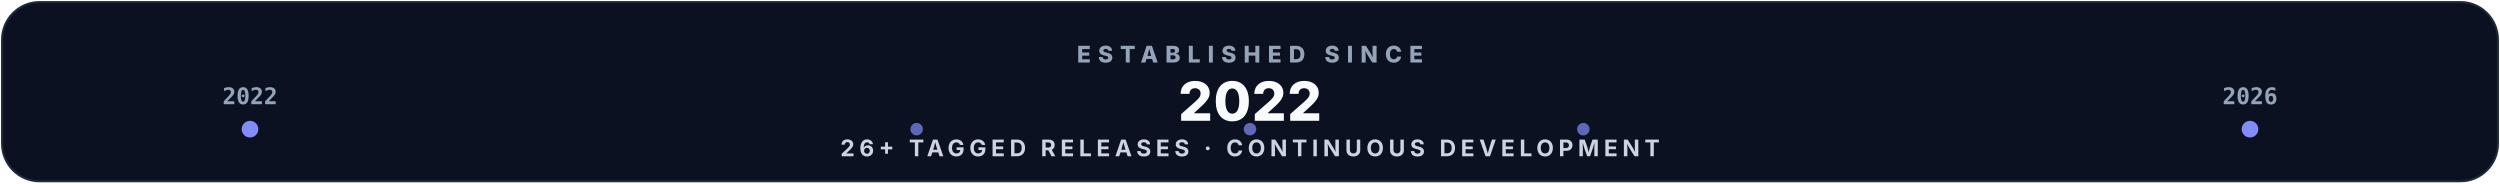
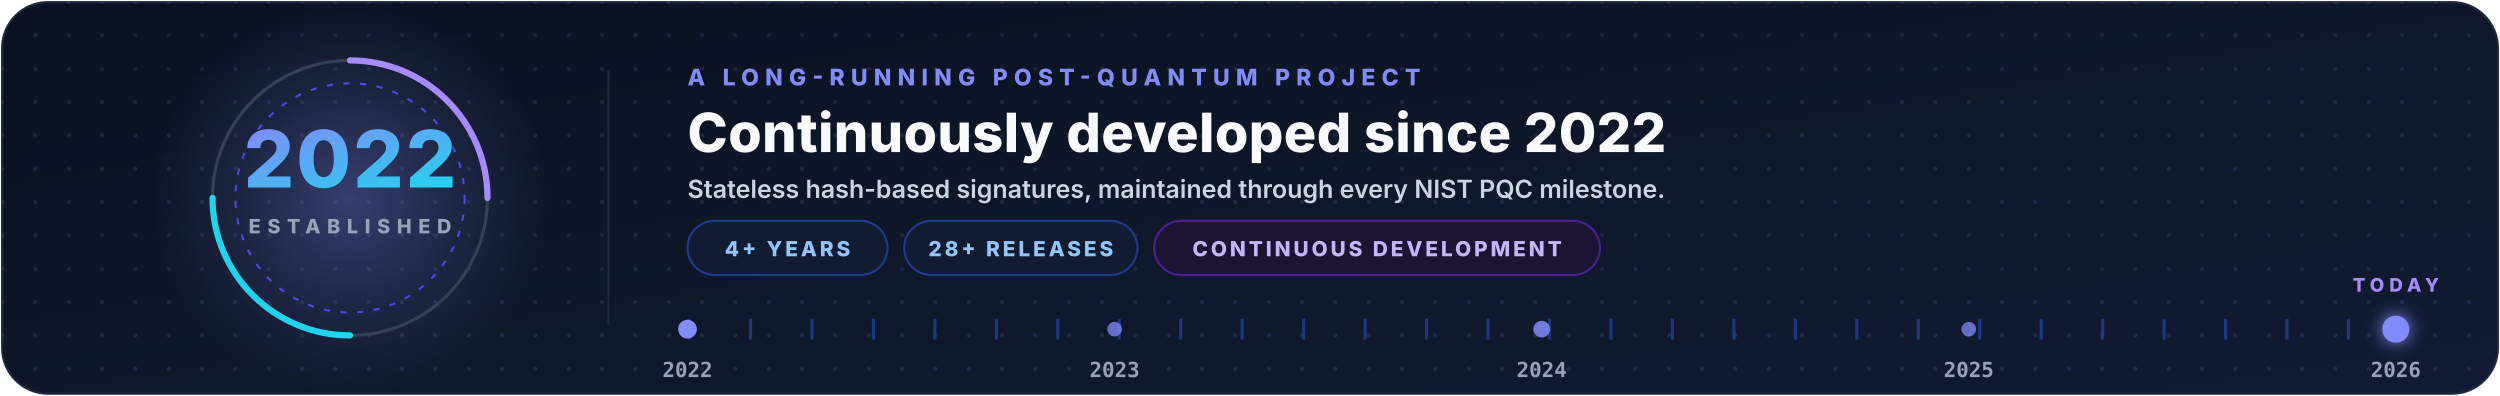
- <svg xmlns="http://www.w3.org/2000/svg" viewBox="0 0 1200 88" role="img" aria-labelledby="title desc">
+ <svg xmlns="http://www.w3.org/2000/svg" viewBox="0 0 1200 190" role="img" aria-labelledby="title desc">
  <defs>
+     <linearGradient id="bg" x1="0" y1="0" x2="1" y2="1">
+       <stop offset="0" stop-color="#0b1120" />
+       <stop offset="0.55" stop-color="#0f172a" />
+       <stop offset="1" stop-color="#111a33" />
+     </linearGradient>
+     <linearGradient id="year" x1="0" y1="0" x2="1" y2="1">
+       <stop offset="0" stop-color="#818cf8" />
+       <stop offset="1" stop-color="#22d3ee" />
+     </linearGradient>
    <linearGradient id="line" x1="0" y1="0" x2="1" y2="0">
-       <stop offset="0" stop-color="#818cf8" stop-opacity="0" />
-       <stop offset="0.2" stop-color="#818cf8" />
-       <stop offset="0.8" stop-color="#22d3ee" />
-       <stop offset="1" stop-color="#22d3ee" stop-opacity="0" />
+       <stop offset="0" stop-color="#818cf8" />
+       <stop offset="0.55" stop-color="#a78bfa" />
+       <stop offset="1" stop-color="#22d3ee" />
    </linearGradient>
+     <radialGradient id="halo">
+       <stop offset="0" stop-color="#818cf8" stop-opacity="0.35" />
+       <stop offset="0.6" stop-color="#818cf8" stop-opacity="0.12" />
+       <stop offset="1" stop-color="#818cf8" stop-opacity="0" />
+     </radialGradient>
+     <pattern id="dots" width="16" height="16" patternUnits="userSpaceOnUse">
+       <circle cx="1" cy="1" r="1" fill="#818cf8" opacity="0.14" />
+     </pattern>
+     <filter id="glow" x="-200%" y="-200%" width="500%" height="500%">
+       <feGaussianBlur stdDeviation="4" result="blur" />
+       <feMerge>
+         <feMergeNode in="blur" />
+         <feMergeNode in="SourceGraphic" />
+       </feMerge>
+     </filter>
  </defs>
-   <rect x="1" y="1" width="1198" height="86" rx="18" fill="#0b1120" stroke="#1e293b" />
+   <rect x="1" y="1" width="1198" height="188" rx="22" fill="url(#bg)" stroke="#1e293b" />
+   <rect x="1" y="1" width="1198" height="188" rx="22" fill="url(#dots)" />
+   <circle cx="168" cy="95" r="96" fill="url(#halo)" />
+   <circle cx="168" cy="95" r="66" fill="none" stroke="#334155" stroke-width="1.5" />
+   <circle cx="168" cy="95" r="55" fill="none" stroke="#4f46e5" stroke-width="1" stroke-dasharray="3 5" />
+   <path d="M 168 29 A 66 66 0 0 1 234 95" fill="none" stroke="#a78bfa" stroke-width="3" stroke-linecap="round" />
+   <path d="M 102 95 A 66 66 0 0 0 168 161" fill="none" stroke="#22d3ee" stroke-width="3" stroke-linecap="round" />
  <g font-family="'Inter','Segoe UI',Helvetica,Arial,sans-serif" text-anchor="middle">
-     <text x="600" y="30" fill="#94a3b8" font-size="11" font-weight="800" letter-spacing="3.4">ESTABLISHED SINCE</text>
-     <text x="600" y="58" fill="#f8fafc" font-size="26" font-weight="800" letter-spacing="0.4">2022</text>
-     <text x="600" y="75" fill="#cbd5e1" font-size="11" font-weight="700" letter-spacing="2.2">26+ TAGGED RELEASES · CONTINUOUS DEVELOPMENT</text>
+     <text x="168" y="90" fill="url(#year)" font-size="38" font-weight="800" letter-spacing="1">2022</text>
+     <text x="168" y="112" fill="#94a3b8" font-size="9.5" font-weight="800" letter-spacing="3.2">ESTABLISHED</text>
  </g>
-   <g font-family="ui-monospace,SFMono-Regular,Menlo,Consolas,monospace" fill="#94a3b8" font-size="11" font-weight="700">
-     <text x="120" y="50" text-anchor="middle">2022</text>
-     <text x="1080" y="50" text-anchor="middle">2026</text>
+   <line x1="292" y1="34" x2="292" y2="156" stroke="#1e293b" />
+   <g font-family="'Inter','Segoe UI',Helvetica,Arial,sans-serif">
+     <text x="330" y="41" fill="#818cf8" font-size="11" font-weight="800" letter-spacing="3">A LONG-RUNNING POST-QUANTUM PROJECT</text>
+     <text x="330" y="73" fill="#f8fafc" font-size="26" font-weight="800" letter-spacing="0.2">Continuously developed since 2022</text>
+     <text x="330" y="95" fill="#cbd5e1" font-size="12" font-weight="600">Stateless hash-based signatures, maintained through every NIST PQC milestone.</text>
  </g>
-   <line x1="120" y1="62" x2="1080" y2="62" stroke="url(#line)" stroke-width="2" />
+   <g font-family="'Inter','Segoe UI',Helvetica,Arial,sans-serif" font-size="10" font-weight="800" letter-spacing="1.4">
+     <rect x="330" y="106" width="96" height="26" rx="13" fill="#111c33" stroke="#1e3a8a" />
+     <text x="378" y="123" fill="#93c5fd" text-anchor="middle">4+ YEARS</text>
+     <rect x="434" y="106" width="112" height="26" rx="13" fill="#111c33" stroke="#1e3a8a" />
+     <text x="490" y="123" fill="#93c5fd" text-anchor="middle">28+ RELEASES</text>
+     <rect x="554" y="106" width="214" height="26" rx="13" fill="#1b1533" stroke="#4c1d95" />
+     <text x="661" y="123" fill="#c4b5fd" text-anchor="middle">CONTINUOUS DEVELOPMENT</text>
+   </g>
+   <line x1="330" y1="158" x2="1150" y2="158" stroke="#1e3a8a" stroke-width="10" stroke-dasharray="1.5 28" opacity="0.9" />
+   <line x1="330" y1="158" x2="1150" y2="158" stroke="url(#line)" stroke-width="2.5" stroke-linecap="round" />
  <g fill="#818cf8">
-     <circle cx="120" cy="62" r="4" />
-     <circle cx="440" cy="62" r="3" opacity="0.7" />
-     <circle cx="600" cy="62" r="3" opacity="0.7" />
-     <circle cx="760" cy="62" r="3" opacity="0.7" />
-     <circle cx="1080" cy="62" r="4" />
+     <circle cx="330" cy="158" r="4.5" />
+     <circle cx="535" cy="158" r="3.5" opacity="0.75" />
+     <circle cx="740" cy="158" r="4" opacity="0.85" />
+     <circle cx="945" cy="158" r="3.5" opacity="0.75" />
+     <circle cx="1150" cy="158" r="6.5" filter="url(#glow)" />
  </g>
+   <g font-family="ui-monospace,SFMono-Regular,Menlo,Consolas,monospace" font-size="10" font-weight="700" fill="#94a3b8" text-anchor="middle">
+     <text x="330" y="181">2022</text>
+     <text x="535" y="181">2023</text>
+     <text x="740" y="181">2024</text>
+     <text x="945" y="181">2025</text>
+     <text x="1150" y="181">2026</text>
+   </g>
+   <text x="1150" y="140" font-family="'Inter','Segoe UI',Helvetica,Arial,sans-serif" font-size="9" font-weight="800" letter-spacing="2.4" fill="#a78bfa" text-anchor="middle">TODAY</text>
</svg>
